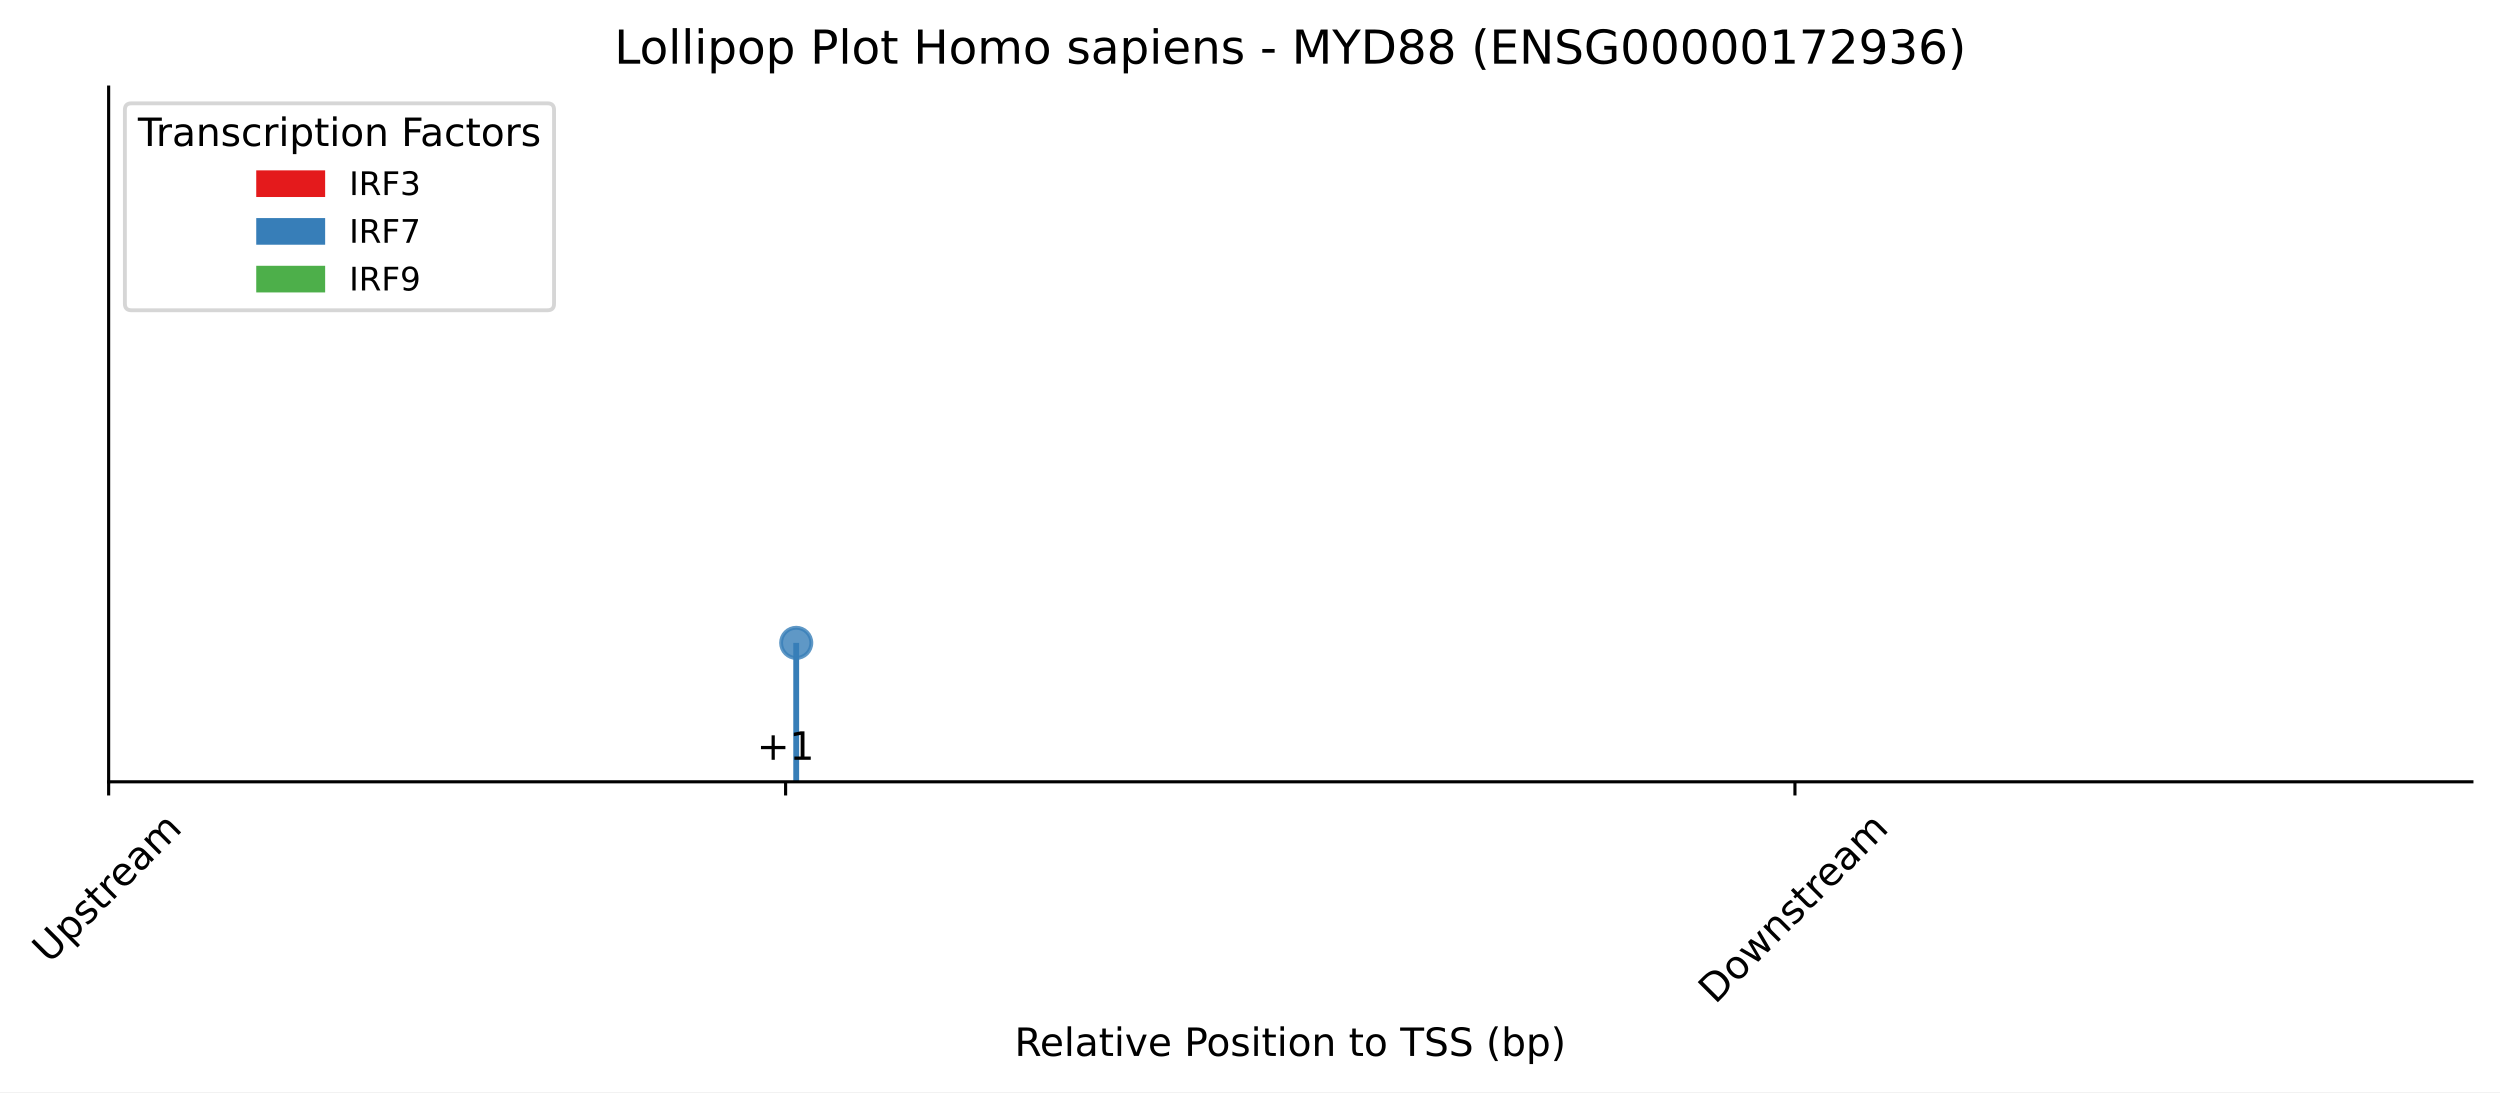
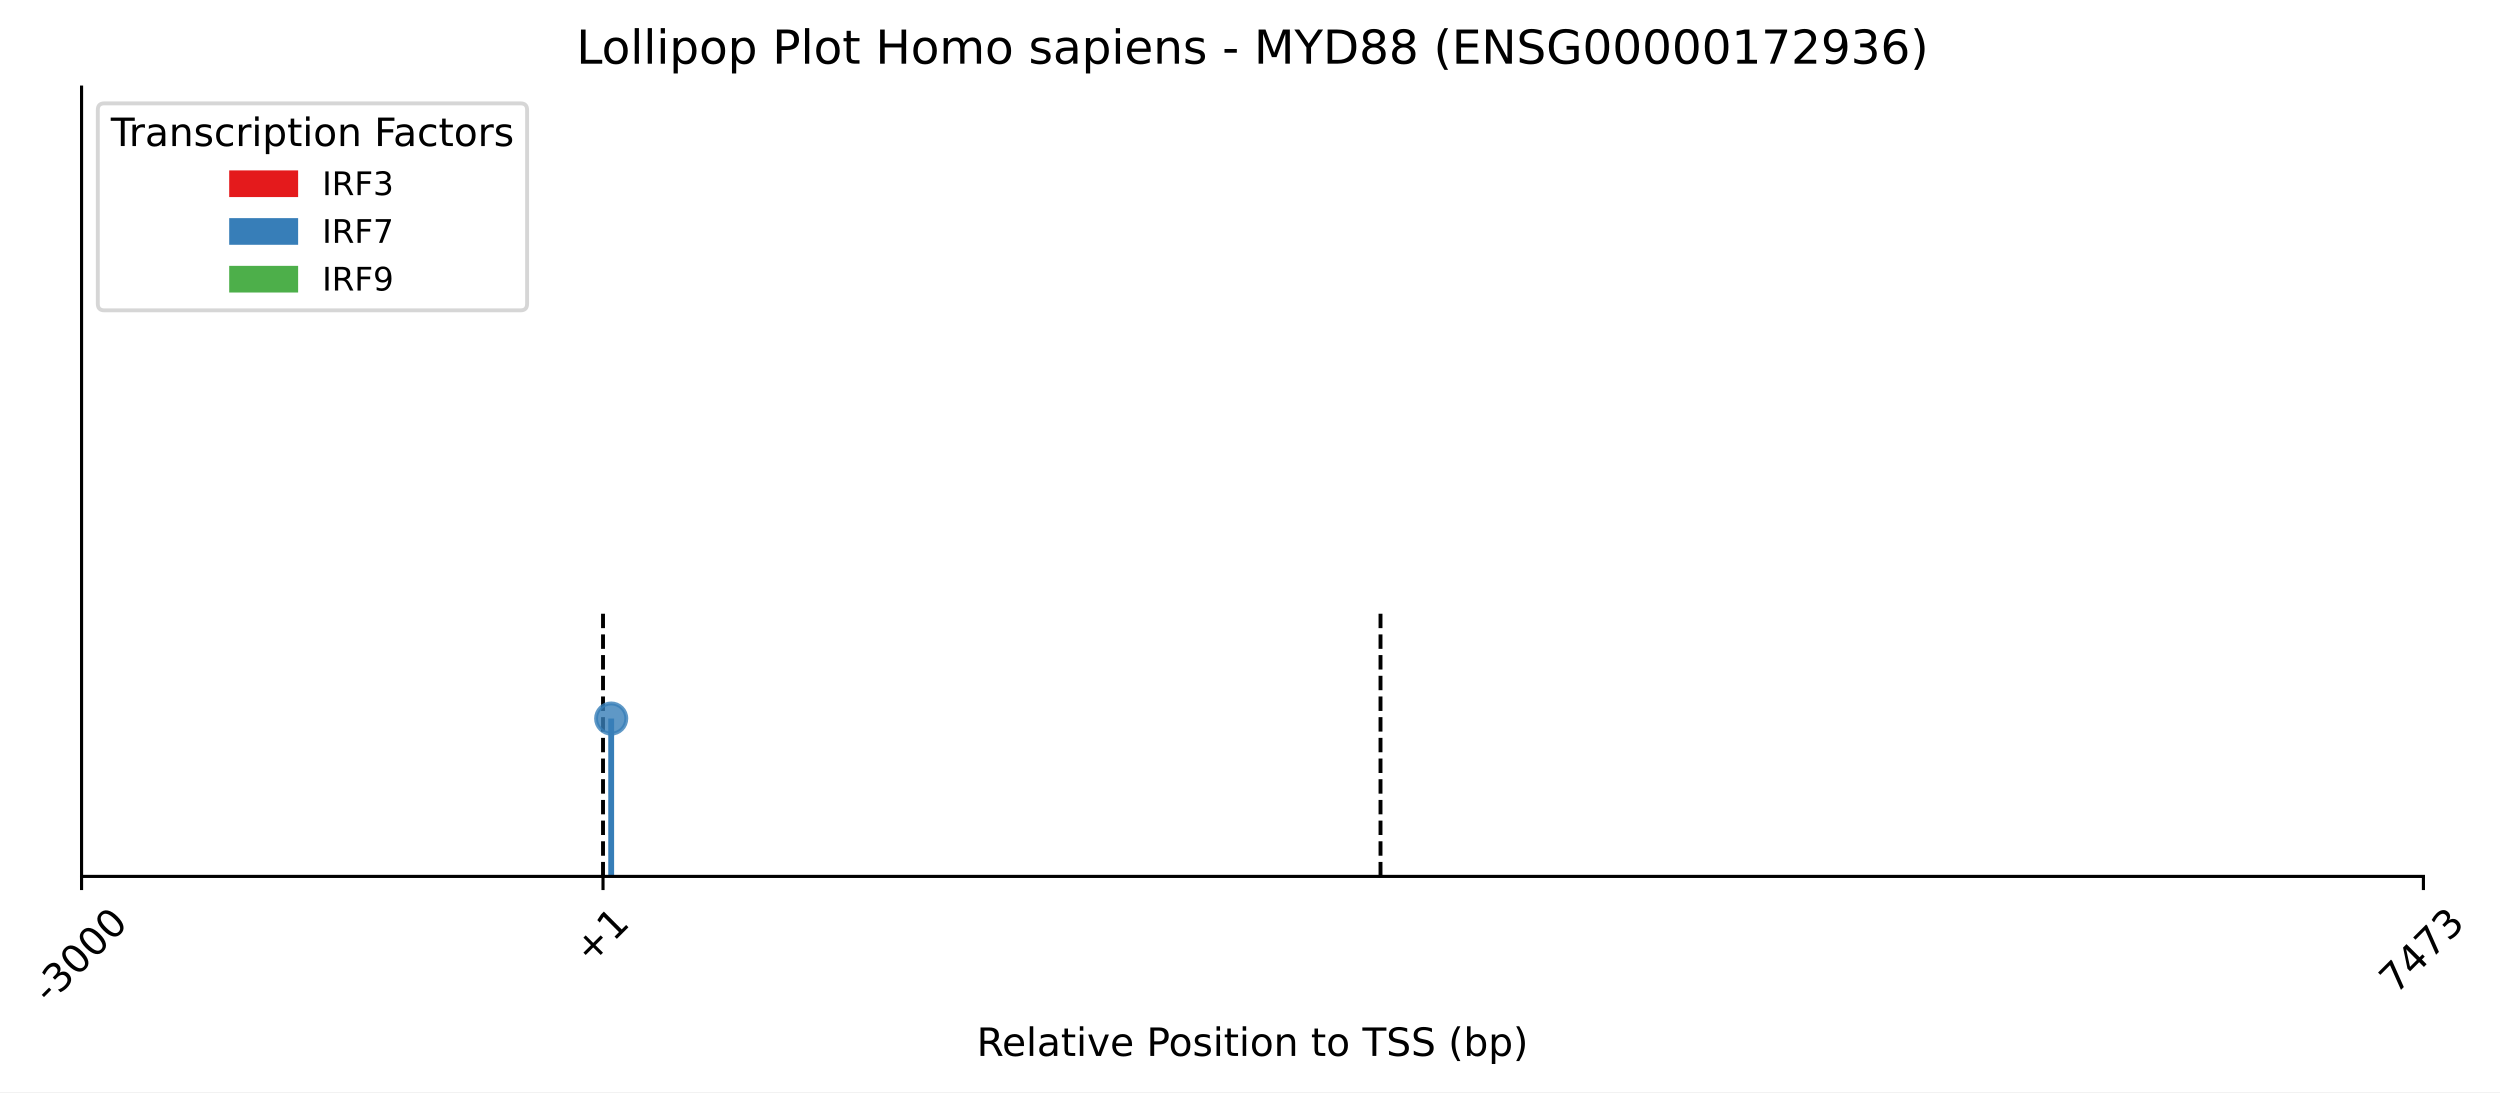
- <svg xmlns="http://www.w3.org/2000/svg" xmlns:xlink="http://www.w3.org/1999/xlink" width="640.663pt" height="279.88pt" viewBox="0 0 640.663 279.88" version="1.1">
+ <svg xmlns="http://www.w3.org/2000/svg" xmlns:xlink="http://www.w3.org/1999/xlink" width="640.489pt" height="279.8pt" viewBox="0 0 640.489 279.8" version="1.1">
  <defs>
    <style type="text/css">*{stroke-linejoin: round; stroke-linecap: butt}</style>
  </defs>
  <g id="figure_1">
    <g id="patch_1">
-       <path d="M 0 279.88  L 640.663 279.88  L 640.663 0  L 0 0  z " style="fill: #ffffff" />
+       <path d="M 0 279.8  L 640.489 279.8  L 640.489 0  L 0 0  z " style="fill: #ffffff" />
    </g>
    <g id="axes_1">
      <g id="patch_2">
-         <path d="M 27.841 200.348  L 633.463 200.348  L 633.463 22.318  L 27.841 22.318  z " style="fill: #ffffff" />
+         <path d="M 20.895 224.531  L 620.869 224.531  L 620.869 22.318  L 20.895 22.318  z " style="fill: #ffffff" />
      </g>
      <g id="matplotlib.axis_1">
        <g id="xtick_1">
          <g id="line2d_1">
            <defs>
-               <path id="m9c272cdeff" d="M 0 0  L 0 3.5  " style="stroke: #000000; stroke-width: 0.8" />
+               <path id="m879dfdd8f1" d="M 0 0  L 0 3.5  " style="stroke: #000000; stroke-width: 0.8" />
            </defs>
            <g>
-               <use xlink:href="#m9c272cdeff" x="27.841" y="200.348" style="stroke: #000000; stroke-width: 0.8" />
+               <use xlink:href="#m879dfdd8f1" x="20.895" y="224.531" style="stroke: #000000; stroke-width: 0.8" />
            </g>
          </g>
          <g id="text_1">
-             <g transform="translate(12.57291 247.1605) rotate(-45) scale(0.1 -0.1)">
+             <g transform="translate(12.57291 257.4511) rotate(-45) scale(0.1 -0.1)">
              <defs>
-                 <path id="DejaVuSans-55" d="M 556 4666  L 1191 4666  L 1191 1831  Q 1191 1081 1462 751  Q 1734 422 2344 422  Q 2950 422 3222 751  Q 3494 1081 3494 1831  L 3494 4666  L 4128 4666  L 4128 1753  Q 4128 841 3676 375  Q 3225 -91 2344 -91  Q 1459 -91 1007 375  Q 556 841 556 1753  L 556 4666  z " transform="scale(0.015625)" />
-                 <path id="DejaVuSans-70" d="M 1159 525  L 1159 -1331  L 581 -1331  L 581 3500  L 1159 3500  L 1159 2969  Q 1341 3281 1617 3432  Q 1894 3584 2278 3584  Q 2916 3584 3314 3078  Q 3713 2572 3713 1747  Q 3713 922 3314 415  Q 2916 -91 2278 -91  Q 1894 -91 1617 61  Q 1341 213 1159 525  z M 3116 1747  Q 3116 2381 2855 2742  Q 2594 3103 2138 3103  Q 1681 3103 1420 2742  Q 1159 2381 1159 1747  Q 1159 1113 1420 752  Q 1681 391 2138 391  Q 2594 391 2855 752  Q 3116 1113 3116 1747  z " transform="scale(0.015625)" />
-                 <path id="DejaVuSans-73" d="M 2834 3397  L 2834 2853  Q 2591 2978 2328 3040  Q 2066 3103 1784 3103  Q 1356 3103 1142 2972  Q 928 2841 928 2578  Q 928 2378 1081 2264  Q 1234 2150 1697 2047  L 1894 2003  Q 2506 1872 2764 1633  Q 3022 1394 3022 966  Q 3022 478 2636 193  Q 2250 -91 1575 -91  Q 1294 -91 989 -36  Q 684 19 347 128  L 347 722  Q 666 556 975 473  Q 1284 391 1588 391  Q 1994 391 2212 530  Q 2431 669 2431 922  Q 2431 1156 2273 1281  Q 2116 1406 1581 1522  L 1381 1569  Q 847 1681 609 1914  Q 372 2147 372 2553  Q 372 3047 722 3315  Q 1072 3584 1716 3584  Q 2034 3584 2315 3537  Q 2597 3491 2834 3397  z " transform="scale(0.015625)" />
-                 <path id="DejaVuSans-74" d="M 1172 4494  L 1172 3500  L 2356 3500  L 2356 3053  L 1172 3053  L 1172 1153  Q 1172 725 1289 603  Q 1406 481 1766 481  L 2356 481  L 2356 0  L 1766 0  Q 1100 0 847 248  Q 594 497 594 1153  L 594 3053  L 172 3053  L 172 3500  L 594 3500  L 594 4494  L 1172 4494  z " transform="scale(0.015625)" />
-                 <path id="DejaVuSans-72" d="M 2631 2963  Q 2534 3019 2420 3045  Q 2306 3072 2169 3072  Q 1681 3072 1420 2755  Q 1159 2438 1159 1844  L 1159 0  L 581 0  L 581 3500  L 1159 3500  L 1159 2956  Q 1341 3275 1631 3429  Q 1922 3584 2338 3584  Q 2397 3584 2469 3576  Q 2541 3569 2628 3553  L 2631 2963  z " transform="scale(0.015625)" />
-                 <path id="DejaVuSans-65" d="M 3597 1894  L 3597 1613  L 953 1613  Q 991 1019 1311 708  Q 1631 397 2203 397  Q 2534 397 2845 478  Q 3156 559 3463 722  L 3463 178  Q 3153 47 2828 -22  Q 2503 -91 2169 -91  Q 1331 -91 842 396  Q 353 884 353 1716  Q 353 2575 817 3079  Q 1281 3584 2069 3584  Q 2775 3584 3186 3129  Q 3597 2675 3597 1894  z M 3022 2063  Q 3016 2534 2758 2815  Q 2500 3097 2075 3097  Q 1594 3097 1305 2825  Q 1016 2553 972 2059  L 3022 2063  z " transform="scale(0.015625)" />
-                 <path id="DejaVuSans-61" d="M 2194 1759  Q 1497 1759 1228 1600  Q 959 1441 959 1056  Q 959 750 1161 570  Q 1363 391 1709 391  Q 2188 391 2477 730  Q 2766 1069 2766 1631  L 2766 1759  L 2194 1759  z M 3341 1997  L 3341 0  L 2766 0  L 2766 531  Q 2569 213 2275 61  Q 1981 -91 1556 -91  Q 1019 -91 701 211  Q 384 513 384 1019  Q 384 1609 779 1909  Q 1175 2209 1959 2209  L 2766 2209  L 2766 2266  Q 2766 2663 2505 2880  Q 2244 3097 1772 3097  Q 1472 3097 1187 3025  Q 903 2953 641 2809  L 641 3341  Q 956 3463 1253 3523  Q 1550 3584 1831 3584  Q 2591 3584 2966 3190  Q 3341 2797 3341 1997  z " transform="scale(0.015625)" />
-                 <path id="DejaVuSans-6d" d="M 3328 2828  Q 3544 3216 3844 3400  Q 4144 3584 4550 3584  Q 5097 3584 5394 3201  Q 5691 2819 5691 2113  L 5691 0  L 5113 0  L 5113 2094  Q 5113 2597 4934 2840  Q 4756 3084 4391 3084  Q 3944 3084 3684 2787  Q 3425 2491 3425 1978  L 3425 0  L 2847 0  L 2847 2094  Q 2847 2600 2669 2842  Q 2491 3084 2119 3084  Q 1678 3084 1418 2786  Q 1159 2488 1159 1978  L 1159 0  L 581 0  L 581 3500  L 1159 3500  L 1159 2956  Q 1356 3278 1631 3431  Q 1906 3584 2284 3584  Q 2666 3584 2933 3390  Q 3200 3197 3328 2828  z " transform="scale(0.015625)" />
+                 <path id="DejaVuSans-2d" d="M 313 2009  L 1997 2009  L 1997 1497  L 313 1497  L 313 2009  z " transform="scale(0.015625)" />
+                 <path id="DejaVuSans-33" d="M 2597 2516  Q 3050 2419 3304 2112  Q 3559 1806 3559 1356  Q 3559 666 3084 287  Q 2609 -91 1734 -91  Q 1441 -91 1130 -33  Q 819 25 488 141  L 488 750  Q 750 597 1062 519  Q 1375 441 1716 441  Q 2309 441 2620 675  Q 2931 909 2931 1356  Q 2931 1769 2642 2001  Q 2353 2234 1838 2234  L 1294 2234  L 1294 2753  L 1863 2753  Q 2328 2753 2575 2939  Q 2822 3125 2822 3475  Q 2822 3834 2567 4026  Q 2313 4219 1838 4219  Q 1578 4219 1281 4162  Q 984 4106 628 3988  L 628 4550  Q 988 4650 1302 4700  Q 1616 4750 1894 4750  Q 2613 4750 3031 4423  Q 3450 4097 3450 3541  Q 3450 3153 3228 2886  Q 3006 2619 2597 2516  z " transform="scale(0.015625)" />
+                 <path id="DejaVuSans-30" d="M 2034 4250  Q 1547 4250 1301 3770  Q 1056 3291 1056 2328  Q 1056 1369 1301 889  Q 1547 409 2034 409  Q 2525 409 2770 889  Q 3016 1369 3016 2328  Q 3016 3291 2770 3770  Q 2525 4250 2034 4250  z M 2034 4750  Q 2819 4750 3233 4129  Q 3647 3509 3647 2328  Q 3647 1150 3233 529  Q 2819 -91 2034 -91  Q 1250 -91 836 529  Q 422 1150 422 2328  Q 422 3509 836 4129  Q 1250 4750 2034 4750  z " transform="scale(0.015625)" />
              </defs>
-               <use xlink:href="#DejaVuSans-55" />
-               <use xlink:href="#DejaVuSans-70" x="73.193" />
-               <use xlink:href="#DejaVuSans-73" x="136.67" />
-               <use xlink:href="#DejaVuSans-74" x="188.77" />
-               <use xlink:href="#DejaVuSans-72" x="227.979" />
-               <use xlink:href="#DejaVuSans-65" x="266.842" />
-               <use xlink:href="#DejaVuSans-61" x="328.365" />
-               <use xlink:href="#DejaVuSans-6d" x="389.645" />
+               <use xlink:href="#DejaVuSans-2d" />
+               <use xlink:href="#DejaVuSans-33" x="36.084" />
+               <use xlink:href="#DejaVuSans-30" x="99.707" />
+               <use xlink:href="#DejaVuSans-30" x="163.33" />
+               <use xlink:href="#DejaVuSans-30" x="226.953" />
            </g>
          </g>
        </g>
        <g id="xtick_2">
          <g id="line2d_2">
            <g>
-               <use xlink:href="#m9c272cdeff" x="201.322" y="200.348" style="stroke: #000000; stroke-width: 0.8" />
+               <use xlink:href="#m879dfdd8f1" x="154.49" y="224.531" style="stroke: #000000; stroke-width: 0.8" />
+             </g>
+           </g>
+           <g id="text_2">
+             <g transform="translate(151.2289 247.3285) rotate(-45) scale(0.1 -0.1)">
+               <defs>
+                 <path id="DejaVuSans-2b" d="M 2944 4013  L 2944 2272  L 4684 2272  L 4684 1741  L 2944 1741  L 2944 0  L 2419 0  L 2419 1741  L 678 1741  L 678 2272  L 2419 2272  L 2419 4013  L 2944 4013  z " transform="scale(0.015625)" />
+                 <path id="DejaVuSans-31" d="M 794 531  L 1825 531  L 1825 4091  L 703 3866  L 703 4441  L 1819 4666  L 2450 4666  L 2450 531  L 3481 531  L 3481 0  L 794 0  L 794 531  z " transform="scale(0.015625)" />
+               </defs>
+               <use xlink:href="#DejaVuSans-2b" />
+               <use xlink:href="#DejaVuSans-31" x="83.789" />
            </g>
          </g>
        </g>
        <g id="xtick_3">
          <g id="line2d_3">
            <g>
-               <use xlink:href="#m9c272cdeff" x="459.982" y="200.348" style="stroke: #000000; stroke-width: 0.8" />
-             </g>
-           </g>
-           <g id="text_2">
-             <g transform="translate(439.5281 257.5318) rotate(-45) scale(0.1 -0.1)">
+               <use xlink:href="#m879dfdd8f1" x="620.869" y="224.531" style="stroke: #000000; stroke-width: 0.8" />
+             </g>
+           </g>
+           <g id="text_3">
+             <g transform="translate(613.8221 254.9) rotate(-45) scale(0.1 -0.1)">
              <defs>
-                 <path id="DejaVuSans-44" d="M 1259 4147  L 1259 519  L 2022 519  Q 2988 519 3436 956  Q 3884 1394 3884 2338  Q 3884 3275 3436 3711  Q 2988 4147 2022 4147  L 1259 4147  z M 628 4666  L 1925 4666  Q 3281 4666 3915 4102  Q 4550 3538 4550 2338  Q 4550 1131 3912 565  Q 3275 0 1925 0  L 628 0  L 628 4666  z " transform="scale(0.015625)" />
-                 <path id="DejaVuSans-6f" d="M 1959 3097  Q 1497 3097 1228 2736  Q 959 2375 959 1747  Q 959 1119 1226 758  Q 1494 397 1959 397  Q 2419 397 2687 759  Q 2956 1122 2956 1747  Q 2956 2369 2687 2733  Q 2419 3097 1959 3097  z M 1959 3584  Q 2709 3584 3137 3096  Q 3566 2609 3566 1747  Q 3566 888 3137 398  Q 2709 -91 1959 -91  Q 1206 -91 779 398  Q 353 888 353 1747  Q 353 2609 779 3096  Q 1206 3584 1959 3584  z " transform="scale(0.015625)" />
-                 <path id="DejaVuSans-77" d="M 269 3500  L 844 3500  L 1563 769  L 2278 3500  L 2956 3500  L 3675 769  L 4391 3500  L 4966 3500  L 4050 0  L 3372 0  L 2619 2869  L 1863 0  L 1184 0  L 269 3500  z " transform="scale(0.015625)" />
-                 <path id="DejaVuSans-6e" d="M 3513 2113  L 3513 0  L 2938 0  L 2938 2094  Q 2938 2591 2744 2837  Q 2550 3084 2163 3084  Q 1697 3084 1428 2787  Q 1159 2491 1159 1978  L 1159 0  L 581 0  L 581 3500  L 1159 3500  L 1159 2956  Q 1366 3272 1645 3428  Q 1925 3584 2291 3584  Q 2894 3584 3203 3211  Q 3513 2838 3513 2113  z " transform="scale(0.015625)" />
+                 <path id="DejaVuSans-37" d="M 525 4666  L 3525 4666  L 3525 4397  L 1831 0  L 1172 0  L 2766 4134  L 525 4134  L 525 4666  z " transform="scale(0.015625)" />
+                 <path id="DejaVuSans-34" d="M 2419 4116  L 825 1625  L 2419 1625  L 2419 4116  z M 2253 4666  L 3047 4666  L 3047 1625  L 3713 1625  L 3713 1100  L 3047 1100  L 3047 0  L 2419 0  L 2419 1100  L 313 1100  L 313 1709  L 2253 4666  z " transform="scale(0.015625)" />
              </defs>
-               <use xlink:href="#DejaVuSans-44" />
-               <use xlink:href="#DejaVuSans-6f" x="77.002" />
-               <use xlink:href="#DejaVuSans-77" x="138.184" />
-               <use xlink:href="#DejaVuSans-6e" x="219.971" />
-               <use xlink:href="#DejaVuSans-73" x="283.35" />
-               <use xlink:href="#DejaVuSans-74" x="335.449" />
-               <use xlink:href="#DejaVuSans-72" x="374.658" />
-               <use xlink:href="#DejaVuSans-65" x="413.521" />
-               <use xlink:href="#DejaVuSans-61" x="475.045" />
-               <use xlink:href="#DejaVuSans-6d" x="536.324" />
-             </g>
-           </g>
-         </g>
-         <g id="text_3">
-           <g transform="translate(259.996 270.6008) scale(0.1 -0.1)">
+               <use xlink:href="#DejaVuSans-37" />
+               <use xlink:href="#DejaVuSans-34" x="63.623" />
+               <use xlink:href="#DejaVuSans-37" x="127.246" />
+               <use xlink:href="#DejaVuSans-33" x="190.869" />
+             </g>
+           </g>
+         </g>
+         <g id="text_4">
+           <g transform="translate(250.2258 270.5201) scale(0.1 -0.1)">
            <defs>
              <path id="DejaVuSans-52" d="M 2841 2188  Q 3044 2119 3236 1894  Q 3428 1669 3622 1275  L 4263 0  L 3584 0  L 2988 1197  Q 2756 1666 2539 1819  Q 2322 1972 1947 1972  L 1259 1972  L 1259 0  L 628 0  L 628 4666  L 2053 4666  Q 2853 4666 3247 4331  Q 3641 3997 3641 3322  Q 3641 2881 3436 2590  Q 3231 2300 2841 2188  z M 1259 4147  L 1259 2491  L 2053 2491  Q 2509 2491 2742 2702  Q 2975 2913 2975 3322  Q 2975 3731 2742 3939  Q 2509 4147 2053 4147  L 1259 4147  z " transform="scale(0.015625)" />
+               <path id="DejaVuSans-65" d="M 3597 1894  L 3597 1613  L 953 1613  Q 991 1019 1311 708  Q 1631 397 2203 397  Q 2534 397 2845 478  Q 3156 559 3463 722  L 3463 178  Q 3153 47 2828 -22  Q 2503 -91 2169 -91  Q 1331 -91 842 396  Q 353 884 353 1716  Q 353 2575 817 3079  Q 1281 3584 2069 3584  Q 2775 3584 3186 3129  Q 3597 2675 3597 1894  z M 3022 2063  Q 3016 2534 2758 2815  Q 2500 3097 2075 3097  Q 1594 3097 1305 2825  Q 1016 2553 972 2059  L 3022 2063  z " transform="scale(0.015625)" />
              <path id="DejaVuSans-6c" d="M 603 4863  L 1178 4863  L 1178 0  L 603 0  L 603 4863  z " transform="scale(0.015625)" />
+               <path id="DejaVuSans-61" d="M 2194 1759  Q 1497 1759 1228 1600  Q 959 1441 959 1056  Q 959 750 1161 570  Q 1363 391 1709 391  Q 2188 391 2477 730  Q 2766 1069 2766 1631  L 2766 1759  L 2194 1759  z M 3341 1997  L 3341 0  L 2766 0  L 2766 531  Q 2569 213 2275 61  Q 1981 -91 1556 -91  Q 1019 -91 701 211  Q 384 513 384 1019  Q 384 1609 779 1909  Q 1175 2209 1959 2209  L 2766 2209  L 2766 2266  Q 2766 2663 2505 2880  Q 2244 3097 1772 3097  Q 1472 3097 1187 3025  Q 903 2953 641 2809  L 641 3341  Q 956 3463 1253 3523  Q 1550 3584 1831 3584  Q 2591 3584 2966 3190  Q 3341 2797 3341 1997  z " transform="scale(0.015625)" />
+               <path id="DejaVuSans-74" d="M 1172 4494  L 1172 3500  L 2356 3500  L 2356 3053  L 1172 3053  L 1172 1153  Q 1172 725 1289 603  Q 1406 481 1766 481  L 2356 481  L 2356 0  L 1766 0  Q 1100 0 847 248  Q 594 497 594 1153  L 594 3053  L 172 3053  L 172 3500  L 594 3500  L 594 4494  L 1172 4494  z " transform="scale(0.015625)" />
              <path id="DejaVuSans-69" d="M 603 3500  L 1178 3500  L 1178 0  L 603 0  L 603 3500  z M 603 4863  L 1178 4863  L 1178 4134  L 603 4134  L 603 4863  z " transform="scale(0.015625)" />
              <path id="DejaVuSans-76" d="M 191 3500  L 800 3500  L 1894 563  L 2988 3500  L 3597 3500  L 2284 0  L 1503 0  L 191 3500  z " transform="scale(0.015625)" />
              <path id="DejaVuSans-20" transform="scale(0.015625)" />
              <path id="DejaVuSans-50" d="M 1259 4147  L 1259 2394  L 2053 2394  Q 2494 2394 2734 2622  Q 2975 2850 2975 3272  Q 2975 3691 2734 3919  Q 2494 4147 2053 4147  L 1259 4147  z M 628 4666  L 2053 4666  Q 2838 4666 3239 4311  Q 3641 3956 3641 3272  Q 3641 2581 3239 2228  Q 2838 1875 2053 1875  L 1259 1875  L 1259 0  L 628 0  L 628 4666  z " transform="scale(0.015625)" />
+               <path id="DejaVuSans-6f" d="M 1959 3097  Q 1497 3097 1228 2736  Q 959 2375 959 1747  Q 959 1119 1226 758  Q 1494 397 1959 397  Q 2419 397 2687 759  Q 2956 1122 2956 1747  Q 2956 2369 2687 2733  Q 2419 3097 1959 3097  z M 1959 3584  Q 2709 3584 3137 3096  Q 3566 2609 3566 1747  Q 3566 888 3137 398  Q 2709 -91 1959 -91  Q 1206 -91 779 398  Q 353 888 353 1747  Q 353 2609 779 3096  Q 1206 3584 1959 3584  z " transform="scale(0.015625)" />
+               <path id="DejaVuSans-73" d="M 2834 3397  L 2834 2853  Q 2591 2978 2328 3040  Q 2066 3103 1784 3103  Q 1356 3103 1142 2972  Q 928 2841 928 2578  Q 928 2378 1081 2264  Q 1234 2150 1697 2047  L 1894 2003  Q 2506 1872 2764 1633  Q 3022 1394 3022 966  Q 3022 478 2636 193  Q 2250 -91 1575 -91  Q 1294 -91 989 -36  Q 684 19 347 128  L 347 722  Q 666 556 975 473  Q 1284 391 1588 391  Q 1994 391 2212 530  Q 2431 669 2431 922  Q 2431 1156 2273 1281  Q 2116 1406 1581 1522  L 1381 1569  Q 847 1681 609 1914  Q 372 2147 372 2553  Q 372 3047 722 3315  Q 1072 3584 1716 3584  Q 2034 3584 2315 3537  Q 2597 3491 2834 3397  z " transform="scale(0.015625)" />
+               <path id="DejaVuSans-6e" d="M 3513 2113  L 3513 0  L 2938 0  L 2938 2094  Q 2938 2591 2744 2837  Q 2550 3084 2163 3084  Q 1697 3084 1428 2787  Q 1159 2491 1159 1978  L 1159 0  L 581 0  L 581 3500  L 1159 3500  L 1159 2956  Q 1366 3272 1645 3428  Q 1925 3584 2291 3584  Q 2894 3584 3203 3211  Q 3513 2838 3513 2113  z " transform="scale(0.015625)" />
              <path id="DejaVuSans-54" d="M -19 4666  L 3928 4666  L 3928 4134  L 2272 4134  L 2272 0  L 1638 0  L 1638 4134  L -19 4134  L -19 4666  z " transform="scale(0.015625)" />
              <path id="DejaVuSans-53" d="M 3425 4513  L 3425 3897  Q 3066 4069 2747 4153  Q 2428 4238 2131 4238  Q 1616 4238 1336 4038  Q 1056 3838 1056 3469  Q 1056 3159 1242 3001  Q 1428 2844 1947 2747  L 2328 2669  Q 3034 2534 3370 2195  Q 3706 1856 3706 1288  Q 3706 609 3251 259  Q 2797 -91 1919 -91  Q 1588 -91 1214 -16  Q 841 59 441 206  L 441 856  Q 825 641 1194 531  Q 1563 422 1919 422  Q 2459 422 2753 634  Q 3047 847 3047 1241  Q 3047 1584 2836 1778  Q 2625 1972 2144 2069  L 1759 2144  Q 1053 2284 737 2584  Q 422 2884 422 3419  Q 422 4038 858 4394  Q 1294 4750 2059 4750  Q 2388 4750 2728 4690  Q 3069 4631 3425 4513  z " transform="scale(0.015625)" />
              <path id="DejaVuSans-28" d="M 1984 4856  Q 1566 4138 1362 3434  Q 1159 2731 1159 2009  Q 1159 1288 1364 580  Q 1569 -128 1984 -844  L 1484 -844  Q 1016 -109 783 600  Q 550 1309 550 2009  Q 550 2706 781 3412  Q 1013 4119 1484 4856  L 1984 4856  z " transform="scale(0.015625)" />
              <path id="DejaVuSans-62" d="M 3116 1747  Q 3116 2381 2855 2742  Q 2594 3103 2138 3103  Q 1681 3103 1420 2742  Q 1159 2381 1159 1747  Q 1159 1113 1420 752  Q 1681 391 2138 391  Q 2594 391 2855 752  Q 3116 1113 3116 1747  z M 1159 2969  Q 1341 3281 1617 3432  Q 1894 3584 2278 3584  Q 2916 3584 3314 3078  Q 3713 2572 3713 1747  Q 3713 922 3314 415  Q 2916 -91 2278 -91  Q 1894 -91 1617 61  Q 1341 213 1159 525  L 1159 0  L 581 0  L 581 4863  L 1159 4863  L 1159 2969  z " transform="scale(0.015625)" />
+               <path id="DejaVuSans-70" d="M 1159 525  L 1159 -1331  L 581 -1331  L 581 3500  L 1159 3500  L 1159 2969  Q 1341 3281 1617 3432  Q 1894 3584 2278 3584  Q 2916 3584 3314 3078  Q 3713 2572 3713 1747  Q 3713 922 3314 415  Q 2916 -91 2278 -91  Q 1894 -91 1617 61  Q 1341 213 1159 525  z M 3116 1747  Q 3116 2381 2855 2742  Q 2594 3103 2138 3103  Q 1681 3103 1420 2742  Q 1159 2381 1159 1747  Q 1159 1113 1420 752  Q 1681 391 2138 391  Q 2594 391 2855 752  Q 3116 1113 3116 1747  z " transform="scale(0.015625)" />
              <path id="DejaVuSans-29" d="M 513 4856  L 1013 4856  Q 1481 4119 1714 3412  Q 1947 2706 1947 2009  Q 1947 1309 1714 600  Q 1481 -109 1013 -844  L 513 -844  Q 928 -128 1133 580  Q 1338 1288 1338 2009  Q 1338 2731 1133 3434  Q 928 4138 513 4856  z " transform="scale(0.015625)" />
            </defs>
            <use xlink:href="#DejaVuSans-52" />
            <use xlink:href="#DejaVuSans-65" x="64.982" />
            <use xlink:href="#DejaVuSans-6c" x="126.506" />
            <use xlink:href="#DejaVuSans-61" x="154.289" />
            <use xlink:href="#DejaVuSans-74" x="215.568" />
            <use xlink:href="#DejaVuSans-69" x="254.777" />
            <use xlink:href="#DejaVuSans-76" x="282.561" />
            <use xlink:href="#DejaVuSans-65" x="341.74" />
            <use xlink:href="#DejaVuSans-20" x="403.264" />
            <use xlink:href="#DejaVuSans-50" x="435.051" />
            <use xlink:href="#DejaVuSans-6f" x="491.729" />
            <use xlink:href="#DejaVuSans-73" x="552.91" />
            <use xlink:href="#DejaVuSans-69" x="605.01" />
            <use xlink:href="#DejaVuSans-74" x="632.793" />
            <use xlink:href="#DejaVuSans-69" x="672.002" />
            <use xlink:href="#DejaVuSans-6f" x="699.785" />
            <use xlink:href="#DejaVuSans-6e" x="760.967" />
            <use xlink:href="#DejaVuSans-20" x="824.346" />
            <use xlink:href="#DejaVuSans-74" x="856.133" />
            <use xlink:href="#DejaVuSans-6f" x="895.342" />
            <use xlink:href="#DejaVuSans-20" x="956.523" />
            <use xlink:href="#DejaVuSans-54" x="988.311" />
            <use xlink:href="#DejaVuSans-53" x="1049.395" />
            <use xlink:href="#DejaVuSans-53" x="1112.871" />
            <use xlink:href="#DejaVuSans-20" x="1176.348" />
            <use xlink:href="#DejaVuSans-28" x="1208.135" />
            <use xlink:href="#DejaVuSans-62" x="1247.148" />
            <use xlink:href="#DejaVuSans-70" x="1310.625" />
            <use xlink:href="#DejaVuSans-29" x="1374.102" />
          </g>
        </g>
      </g>
      <g id="matplotlib.axis_2" />
      <g id="LineCollection_1">
-         <path d="M 204.04 200.348  L 204.04 164.742  " clip-path="url(#pd86060d626)" style="fill: none; stroke: #377eb8; stroke-width: 1.5" />
+         <path d="M 156.583 224.531  L 156.583 184.089  " clip-path="url(#pa971737cf6)" style="fill: none; stroke: #377eb8; stroke-width: 1.5" />
+       </g>
+       <g id="line2d_4">
+         <path d="M 154.49 224.531  L 154.49 157.127  " clip-path="url(#pa971737cf6)" style="fill: none; stroke-dasharray: 3.7,1.6; stroke-dashoffset: 0; stroke: #000000" />
+       </g>
+       <g id="line2d_5">
+         <path d="M 353.68 224.531  L 353.68 157.127  " clip-path="url(#pa971737cf6)" style="fill: none; stroke-dasharray: 3.7,1.6; stroke-dashoffset: 0; stroke: #000000" />
      </g>
      <g id="patch_3">
-         <path d="M 27.841 200.348  L 27.841 22.318  " style="fill: none; stroke: #000000; stroke-width: 0.8; stroke-linejoin: miter; stroke-linecap: square" />
+         <path d="M 20.895 224.531  L 20.895 22.318  " style="fill: none; stroke: #000000; stroke-width: 0.8; stroke-linejoin: miter; stroke-linecap: square" />
      </g>
      <g id="patch_4">
-         <path d="M 27.841 200.348  L 633.463 200.348  " style="fill: none; stroke: #000000; stroke-width: 0.8; stroke-linejoin: miter; stroke-linecap: square" />
+         <path d="M 20.895 224.531  L 620.869 224.531  " style="fill: none; stroke: #000000; stroke-width: 0.8; stroke-linejoin: miter; stroke-linecap: square" />
      </g>
      <g id="PathCollection_1">
        <defs>
-           <path id="m1fce168e50" d="M 0 3.873  C 1.027 3.873 2.012 3.465 2.739 2.739  C 3.465 2.012 3.873 1.027 3.873 0  C 3.873 -1.027 3.465 -2.012 2.739 -2.739  C 2.012 -3.465 1.027 -3.873 0 -3.873  C -1.027 -3.873 -2.012 -3.465 -2.739 -2.739  C -3.465 -2.012 -3.873 -1.027 -3.873 0  C -3.873 1.027 -3.465 2.012 -2.739 2.739  C -2.012 3.465 -1.027 3.873 0 3.873  z " style="stroke: #377eb8; stroke-opacity: 0.8" />
+           <path id="ma7631a571c" d="M 0 3.873  C 1.027 3.873 2.012 3.465 2.739 2.739  C 3.465 2.012 3.873 1.027 3.873 0  C 3.873 -1.027 3.465 -2.012 2.739 -2.739  C 2.012 -3.465 1.027 -3.873 0 -3.873  C -1.027 -3.873 -2.012 -3.465 -2.739 -2.739  C -3.465 -2.012 -3.873 -1.027 -3.873 0  C -3.873 1.027 -3.465 2.012 -2.739 2.739  C -2.012 3.465 -1.027 3.873 0 3.873  z " style="stroke: #377eb8; stroke-opacity: 0.8" />
        </defs>
-         <g clip-path="url(#pd86060d626)">
-           <use xlink:href="#m1fce168e50" x="204.04" y="164.742" style="fill: #377eb8; fill-opacity: 0.8; stroke: #377eb8; stroke-opacity: 0.8" />
-         </g>
-       </g>
-       <g id="text_4">
-         <g transform="translate(193.9512 194.7079) scale(0.1 -0.1)">
-           <defs>
-             <path id="DejaVuSans-2b" d="M 2944 4013  L 2944 2272  L 4684 2272  L 4684 1741  L 2944 1741  L 2944 0  L 2419 0  L 2419 1741  L 678 1741  L 678 2272  L 2419 2272  L 2419 4013  L 2944 4013  z " transform="scale(0.015625)" />
-             <path id="DejaVuSans-31" d="M 794 531  L 1825 531  L 1825 4091  L 703 3866  L 703 4441  L 1819 4666  L 2450 4666  L 2450 531  L 3481 531  L 3481 0  L 794 0  L 794 531  z " transform="scale(0.015625)" />
-           </defs>
-           <use xlink:href="#DejaVuSans-2b" />
-           <use xlink:href="#DejaVuSans-31" x="83.789" />
+         <g clip-path="url(#pa971737cf6)">
+           <use xlink:href="#ma7631a571c" x="156.583" y="184.089" style="fill: #377eb8; fill-opacity: 0.8; stroke: #377eb8; stroke-opacity: 0.8" />
        </g>
      </g>
      <g id="text_5">
-         <g transform="translate(157.4323 16.31812) scale(0.12 -0.12)">
+         <g transform="translate(147.662 16.31812) scale(0.12 -0.12)">
          <defs>
            <path id="DejaVuSans-4c" d="M 628 4666  L 1259 4666  L 1259 531  L 3531 531  L 3531 0  L 628 0  L 628 4666  z " transform="scale(0.015625)" />
            <path id="DejaVuSans-48" d="M 628 4666  L 1259 4666  L 1259 2753  L 3553 2753  L 3553 4666  L 4184 4666  L 4184 0  L 3553 0  L 3553 2222  L 1259 2222  L 1259 0  L 628 0  L 628 4666  z " transform="scale(0.015625)" />
-             <path id="DejaVuSans-2d" d="M 313 2009  L 1997 2009  L 1997 1497  L 313 1497  L 313 2009  z " transform="scale(0.015625)" />
+             <path id="DejaVuSans-6d" d="M 3328 2828  Q 3544 3216 3844 3400  Q 4144 3584 4550 3584  Q 5097 3584 5394 3201  Q 5691 2819 5691 2113  L 5691 0  L 5113 0  L 5113 2094  Q 5113 2597 4934 2840  Q 4756 3084 4391 3084  Q 3944 3084 3684 2787  Q 3425 2491 3425 1978  L 3425 0  L 2847 0  L 2847 2094  Q 2847 2600 2669 2842  Q 2491 3084 2119 3084  Q 1678 3084 1418 2786  Q 1159 2488 1159 1978  L 1159 0  L 581 0  L 581 3500  L 1159 3500  L 1159 2956  Q 1356 3278 1631 3431  Q 1906 3584 2284 3584  Q 2666 3584 2933 3390  Q 3200 3197 3328 2828  z " transform="scale(0.015625)" />
            <path id="DejaVuSans-4d" d="M 628 4666  L 1569 4666  L 2759 1491  L 3956 4666  L 4897 4666  L 4897 0  L 4281 0  L 4281 4097  L 3078 897  L 2444 897  L 1241 4097  L 1241 0  L 628 0  L 628 4666  z " transform="scale(0.015625)" />
            <path id="DejaVuSans-59" d="M -13 4666  L 666 4666  L 1959 2747  L 3244 4666  L 3922 4666  L 2272 2222  L 2272 0  L 1638 0  L 1638 2222  L -13 4666  z " transform="scale(0.015625)" />
+             <path id="DejaVuSans-44" d="M 1259 4147  L 1259 519  L 2022 519  Q 2988 519 3436 956  Q 3884 1394 3884 2338  Q 3884 3275 3436 3711  Q 2988 4147 2022 4147  L 1259 4147  z M 628 4666  L 1925 4666  Q 3281 4666 3915 4102  Q 4550 3538 4550 2338  Q 4550 1131 3912 565  Q 3275 0 1925 0  L 628 0  L 628 4666  z " transform="scale(0.015625)" />
            <path id="DejaVuSans-38" d="M 2034 2216  Q 1584 2216 1326 1975  Q 1069 1734 1069 1313  Q 1069 891 1326 650  Q 1584 409 2034 409  Q 2484 409 2743 651  Q 3003 894 3003 1313  Q 3003 1734 2745 1975  Q 2488 2216 2034 2216  z M 1403 2484  Q 997 2584 770 2862  Q 544 3141 544 3541  Q 544 4100 942 4425  Q 1341 4750 2034 4750  Q 2731 4750 3128 4425  Q 3525 4100 3525 3541  Q 3525 3141 3298 2862  Q 3072 2584 2669 2484  Q 3125 2378 3379 2068  Q 3634 1759 3634 1313  Q 3634 634 3220 271  Q 2806 -91 2034 -91  Q 1263 -91 848 271  Q 434 634 434 1313  Q 434 1759 690 2068  Q 947 2378 1403 2484  z M 1172 3481  Q 1172 3119 1398 2916  Q 1625 2713 2034 2713  Q 2441 2713 2670 2916  Q 2900 3119 2900 3481  Q 2900 3844 2670 4047  Q 2441 4250 2034 4250  Q 1625 4250 1398 4047  Q 1172 3844 1172 3481  z " transform="scale(0.015625)" />
            <path id="DejaVuSans-45" d="M 628 4666  L 3578 4666  L 3578 4134  L 1259 4134  L 1259 2753  L 3481 2753  L 3481 2222  L 1259 2222  L 1259 531  L 3634 531  L 3634 0  L 628 0  L 628 4666  z " transform="scale(0.015625)" />
            <path id="DejaVuSans-4e" d="M 628 4666  L 1478 4666  L 3547 763  L 3547 4666  L 4159 4666  L 4159 0  L 3309 0  L 1241 3903  L 1241 0  L 628 0  L 628 4666  z " transform="scale(0.015625)" />
            <path id="DejaVuSans-47" d="M 3809 666  L 3809 1919  L 2778 1919  L 2778 2438  L 4434 2438  L 4434 434  Q 4069 175 3628 42  Q 3188 -91 2688 -91  Q 1594 -91 976 548  Q 359 1188 359 2328  Q 359 3472 976 4111  Q 1594 4750 2688 4750  Q 3144 4750 3555 4637  Q 3966 4525 4313 4306  L 4313 3634  Q 3963 3931 3569 4081  Q 3175 4231 2741 4231  Q 1884 4231 1454 3753  Q 1025 3275 1025 2328  Q 1025 1384 1454 906  Q 1884 428 2741 428  Q 3075 428 3337 486  Q 3600 544 3809 666  z " transform="scale(0.015625)" />
-             <path id="DejaVuSans-30" d="M 2034 4250  Q 1547 4250 1301 3770  Q 1056 3291 1056 2328  Q 1056 1369 1301 889  Q 1547 409 2034 409  Q 2525 409 2770 889  Q 3016 1369 3016 2328  Q 3016 3291 2770 3770  Q 2525 4250 2034 4250  z M 2034 4750  Q 2819 4750 3233 4129  Q 3647 3509 3647 2328  Q 3647 1150 3233 529  Q 2819 -91 2034 -91  Q 1250 -91 836 529  Q 422 1150 422 2328  Q 422 3509 836 4129  Q 1250 4750 2034 4750  z " transform="scale(0.015625)" />
-             <path id="DejaVuSans-37" d="M 525 4666  L 3525 4666  L 3525 4397  L 1831 0  L 1172 0  L 2766 4134  L 525 4134  L 525 4666  z " transform="scale(0.015625)" />
            <path id="DejaVuSans-32" d="M 1228 531  L 3431 531  L 3431 0  L 469 0  L 469 531  Q 828 903 1448 1529  Q 2069 2156 2228 2338  Q 2531 2678 2651 2914  Q 2772 3150 2772 3378  Q 2772 3750 2511 3984  Q 2250 4219 1831 4219  Q 1534 4219 1204 4116  Q 875 4013 500 3803  L 500 4441  Q 881 4594 1212 4672  Q 1544 4750 1819 4750  Q 2544 4750 2975 4387  Q 3406 4025 3406 3419  Q 3406 3131 3298 2873  Q 3191 2616 2906 2266  Q 2828 2175 2409 1742  Q 1991 1309 1228 531  z " transform="scale(0.015625)" />
            <path id="DejaVuSans-39" d="M 703 97  L 703 672  Q 941 559 1184 500  Q 1428 441 1663 441  Q 2288 441 2617 861  Q 2947 1281 2994 2138  Q 2813 1869 2534 1725  Q 2256 1581 1919 1581  Q 1219 1581 811 2004  Q 403 2428 403 3163  Q 403 3881 828 4315  Q 1253 4750 1959 4750  Q 2769 4750 3195 4129  Q 3622 3509 3622 2328  Q 3622 1225 3098 567  Q 2575 -91 1691 -91  Q 1453 -91 1209 -44  Q 966 3 703 97  z M 1959 2075  Q 2384 2075 2632 2365  Q 2881 2656 2881 3163  Q 2881 3666 2632 3958  Q 2384 4250 1959 4250  Q 1534 4250 1286 3958  Q 1038 3666 1038 3163  Q 1038 2656 1286 2365  Q 1534 2075 1959 2075  z " transform="scale(0.015625)" />
-             <path id="DejaVuSans-33" d="M 2597 2516  Q 3050 2419 3304 2112  Q 3559 1806 3559 1356  Q 3559 666 3084 287  Q 2609 -91 1734 -91  Q 1441 -91 1130 -33  Q 819 25 488 141  L 488 750  Q 750 597 1062 519  Q 1375 441 1716 441  Q 2309 441 2620 675  Q 2931 909 2931 1356  Q 2931 1769 2642 2001  Q 2353 2234 1838 2234  L 1294 2234  L 1294 2753  L 1863 2753  Q 2328 2753 2575 2939  Q 2822 3125 2822 3475  Q 2822 3834 2567 4026  Q 2313 4219 1838 4219  Q 1578 4219 1281 4162  Q 984 4106 628 3988  L 628 4550  Q 988 4650 1302 4700  Q 1616 4750 1894 4750  Q 2613 4750 3031 4423  Q 3450 4097 3450 3541  Q 3450 3153 3228 2886  Q 3006 2619 2597 2516  z " transform="scale(0.015625)" />
            <path id="DejaVuSans-36" d="M 2113 2584  Q 1688 2584 1439 2293  Q 1191 2003 1191 1497  Q 1191 994 1439 701  Q 1688 409 2113 409  Q 2538 409 2786 701  Q 3034 994 3034 1497  Q 3034 2003 2786 2293  Q 2538 2584 2113 2584  z M 3366 4563  L 3366 3988  Q 3128 4100 2886 4159  Q 2644 4219 2406 4219  Q 1781 4219 1451 3797  Q 1122 3375 1075 2522  Q 1259 2794 1537 2939  Q 1816 3084 2150 3084  Q 2853 3084 3261 2657  Q 3669 2231 3669 1497  Q 3669 778 3244 343  Q 2819 -91 2113 -91  Q 1303 -91 875 529  Q 447 1150 447 2328  Q 447 3434 972 4092  Q 1497 4750 2381 4750  Q 2619 4750 2861 4703  Q 3103 4656 3366 4563  z " transform="scale(0.015625)" />
          </defs>
          <use xlink:href="#DejaVuSans-4c" />
          <use xlink:href="#DejaVuSans-6f" x="53.963" />
          <use xlink:href="#DejaVuSans-6c" x="115.145" />
          <use xlink:href="#DejaVuSans-6c" x="142.928" />
          <use xlink:href="#DejaVuSans-69" x="170.711" />
          <use xlink:href="#DejaVuSans-70" x="198.494" />
          <use xlink:href="#DejaVuSans-6f" x="261.971" />
          <use xlink:href="#DejaVuSans-70" x="323.152" />
          <use xlink:href="#DejaVuSans-20" x="386.629" />
          <use xlink:href="#DejaVuSans-50" x="418.416" />
          <use xlink:href="#DejaVuSans-6c" x="478.719" />
          <use xlink:href="#DejaVuSans-6f" x="506.502" />
          <use xlink:href="#DejaVuSans-74" x="567.684" />
          <use xlink:href="#DejaVuSans-20" x="606.893" />
          <use xlink:href="#DejaVuSans-48" x="638.68" />
          <use xlink:href="#DejaVuSans-6f" x="713.875" />
          <use xlink:href="#DejaVuSans-6d" x="775.057" />
          <use xlink:href="#DejaVuSans-6f" x="872.469" />
          <use xlink:href="#DejaVuSans-20" x="933.65" />
          <use xlink:href="#DejaVuSans-73" x="965.438" />
          <use xlink:href="#DejaVuSans-61" x="1017.537" />
          <use xlink:href="#DejaVuSans-70" x="1078.816" />
          <use xlink:href="#DejaVuSans-69" x="1142.293" />
          <use xlink:href="#DejaVuSans-65" x="1170.076" />
          <use xlink:href="#DejaVuSans-6e" x="1231.6" />
          <use xlink:href="#DejaVuSans-73" x="1294.979" />
          <use xlink:href="#DejaVuSans-20" x="1347.078" />
          <use xlink:href="#DejaVuSans-2d" x="1378.865" />
          <use xlink:href="#DejaVuSans-20" x="1414.949" />
          <use xlink:href="#DejaVuSans-4d" x="1446.736" />
          <use xlink:href="#DejaVuSans-59" x="1533.016" />
          <use xlink:href="#DejaVuSans-44" x="1594.1" />
          <use xlink:href="#DejaVuSans-38" x="1671.102" />
          <use xlink:href="#DejaVuSans-38" x="1734.725" />
          <use xlink:href="#DejaVuSans-20" x="1798.348" />
          <use xlink:href="#DejaVuSans-28" x="1830.135" />
          <use xlink:href="#DejaVuSans-45" x="1869.148" />
          <use xlink:href="#DejaVuSans-4e" x="1932.332" />
          <use xlink:href="#DejaVuSans-53" x="2007.137" />
          <use xlink:href="#DejaVuSans-47" x="2070.613" />
          <use xlink:href="#DejaVuSans-30" x="2148.104" />
          <use xlink:href="#DejaVuSans-30" x="2211.727" />
          <use xlink:href="#DejaVuSans-30" x="2275.35" />
          <use xlink:href="#DejaVuSans-30" x="2338.973" />
          <use xlink:href="#DejaVuSans-30" x="2402.596" />
          <use xlink:href="#DejaVuSans-31" x="2466.219" />
          <use xlink:href="#DejaVuSans-37" x="2529.842" />
          <use xlink:href="#DejaVuSans-32" x="2593.465" />
          <use xlink:href="#DejaVuSans-39" x="2657.088" />
          <use xlink:href="#DejaVuSans-33" x="2720.711" />
          <use xlink:href="#DejaVuSans-36" x="2784.334" />
          <use xlink:href="#DejaVuSans-29" x="2847.957" />
        </g>
      </g>
      <g id="legend_1">
        <g id="patch_5">
-           <path d="M 33.672 79.506  L 140.317 79.506  Q 141.983 79.506 141.983 77.84  L 141.983 28.149  Q 141.983 26.483 140.317 26.483  L 33.672 26.483  Q 32.006 26.483 32.006 28.149  L 32.006 77.84  Q 32.006 79.506 33.672 79.506  z " style="fill: #ffffff; opacity: 0.8; stroke: #cccccc; stroke-linejoin: miter" />
+           <path d="M 26.726 79.506  L 133.371 79.506  Q 135.037 79.506 135.037 77.84  L 135.037 28.149  Q 135.037 26.483 133.371 26.483  L 26.726 26.483  Q 25.06 26.483 25.06 28.149  L 25.06 77.84  Q 25.06 79.506 26.726 79.506  z " style="fill: #ffffff; opacity: 0.8; stroke: #cccccc; stroke-linejoin: miter" />
        </g>
        <g id="text_6">
-           <g transform="translate(35.33844 37.41356) scale(0.1 -0.1)">
+           <g transform="translate(28.39222 37.41356) scale(0.1 -0.1)">
            <defs>
+               <path id="DejaVuSans-72" d="M 2631 2963  Q 2534 3019 2420 3045  Q 2306 3072 2169 3072  Q 1681 3072 1420 2755  Q 1159 2438 1159 1844  L 1159 0  L 581 0  L 581 3500  L 1159 3500  L 1159 2956  Q 1341 3275 1631 3429  Q 1922 3584 2338 3584  Q 2397 3584 2469 3576  Q 2541 3569 2628 3553  L 2631 2963  z " transform="scale(0.015625)" />
              <path id="DejaVuSans-63" d="M 3122 3366  L 3122 2828  Q 2878 2963 2633 3030  Q 2388 3097 2138 3097  Q 1578 3097 1268 2742  Q 959 2388 959 1747  Q 959 1106 1268 751  Q 1578 397 2138 397  Q 2388 397 2633 464  Q 2878 531 3122 666  L 3122 134  Q 2881 22 2623 -34  Q 2366 -91 2075 -91  Q 1284 -91 818 406  Q 353 903 353 1747  Q 353 2603 823 3093  Q 1294 3584 2113 3584  Q 2378 3584 2631 3529  Q 2884 3475 3122 3366  z " transform="scale(0.015625)" />
              <path id="DejaVuSans-46" d="M 628 4666  L 3309 4666  L 3309 4134  L 1259 4134  L 1259 2759  L 3109 2759  L 3109 2228  L 1259 2228  L 1259 0  L 628 0  L 628 4666  z " transform="scale(0.015625)" />
            </defs>
            <use xlink:href="#DejaVuSans-54" />
            <use xlink:href="#DejaVuSans-72" x="46.334" />
            <use xlink:href="#DejaVuSans-61" x="87.447" />
            <use xlink:href="#DejaVuSans-6e" x="148.727" />
            <use xlink:href="#DejaVuSans-73" x="212.105" />
            <use xlink:href="#DejaVuSans-63" x="264.205" />
            <use xlink:href="#DejaVuSans-72" x="319.186" />
            <use xlink:href="#DejaVuSans-69" x="360.299" />
            <use xlink:href="#DejaVuSans-70" x="388.082" />
            <use xlink:href="#DejaVuSans-74" x="451.559" />
            <use xlink:href="#DejaVuSans-69" x="490.768" />
            <use xlink:href="#DejaVuSans-6f" x="518.551" />
            <use xlink:href="#DejaVuSans-6e" x="579.732" />
            <use xlink:href="#DejaVuSans-20" x="643.111" />
            <use xlink:href="#DejaVuSans-46" x="674.898" />
            <use xlink:href="#DejaVuSans-61" x="723.293" />
            <use xlink:href="#DejaVuSans-63" x="784.572" />
            <use xlink:href="#DejaVuSans-74" x="839.553" />
            <use xlink:href="#DejaVuSans-6f" x="878.762" />
            <use xlink:href="#DejaVuSans-72" x="939.943" />
            <use xlink:href="#DejaVuSans-73" x="981.057" />
          </g>
        </g>
        <g id="patch_6">
-           <path d="M 66.164 49.988  L 82.824 49.988  L 82.824 44.157  L 66.164 44.157  z " style="fill: #e41a1c; stroke: #e41a1c; stroke-linejoin: miter" />
+           <path d="M 59.218 49.988  L 75.878 49.988  L 75.878 44.157  L 59.218 44.157  z " style="fill: #e41a1c; stroke: #e41a1c; stroke-linejoin: miter" />
        </g>
        <g id="text_7">
-           <g transform="translate(89.48848 49.98775) scale(0.0833 -0.0833)">
+           <g transform="translate(82.54227 49.98775) scale(0.0833 -0.0833)">
            <defs>
              <path id="DejaVuSans-49" d="M 628 4666  L 1259 4666  L 1259 0  L 628 0  L 628 4666  z " transform="scale(0.015625)" />
            </defs>
            <use xlink:href="#DejaVuSans-49" />
            <use xlink:href="#DejaVuSans-52" x="29.492" />
            <use xlink:href="#DejaVuSans-46" x="98.975" />
            <use xlink:href="#DejaVuSans-33" x="156.494" />
          </g>
        </g>
        <g id="patch_7">
-           <path d="M 66.164 62.215  L 82.824 62.215  L 82.824 56.384  L 66.164 56.384  z " style="fill: #377eb8; stroke: #377eb8; stroke-linejoin: miter" />
+           <path d="M 59.218 62.215  L 75.878 62.215  L 75.878 56.384  L 59.218 56.384  z " style="fill: #377eb8; stroke: #377eb8; stroke-linejoin: miter" />
        </g>
        <g id="text_8">
-           <g transform="translate(89.48848 62.21463) scale(0.0833 -0.0833)">
+           <g transform="translate(82.54227 62.21463) scale(0.0833 -0.0833)">
            <use xlink:href="#DejaVuSans-49" />
            <use xlink:href="#DejaVuSans-52" x="29.492" />
            <use xlink:href="#DejaVuSans-46" x="98.975" />
            <use xlink:href="#DejaVuSans-37" x="156.494" />
          </g>
        </g>
        <g id="patch_8">
-           <path d="M 66.164 74.442  L 82.824 74.442  L 82.824 68.611  L 66.164 68.611  z " style="fill: #4daf4a; stroke: #4daf4a; stroke-linejoin: miter" />
+           <path d="M 59.218 74.442  L 75.878 74.442  L 75.878 68.611  L 59.218 68.611  z " style="fill: #4daf4a; stroke: #4daf4a; stroke-linejoin: miter" />
        </g>
        <g id="text_9">
-           <g transform="translate(89.48848 74.44151) scale(0.0833 -0.0833)">
+           <g transform="translate(82.54227 74.44151) scale(0.0833 -0.0833)">
            <use xlink:href="#DejaVuSans-49" />
            <use xlink:href="#DejaVuSans-52" x="29.492" />
            <use xlink:href="#DejaVuSans-46" x="98.975" />
            <use xlink:href="#DejaVuSans-39" x="156.494" />
          </g>
        </g>
      </g>
    </g>
  </g>
  <defs>
-     <clipPath id="pd86060d626">
-       <rect x="27.841" y="22.318" width="605.622" height="178.03" />
+     <clipPath id="pa971737cf6">
+       <rect x="20.895" y="22.318" width="599.974" height="202.213" />
    </clipPath>
  </defs>
</svg>
